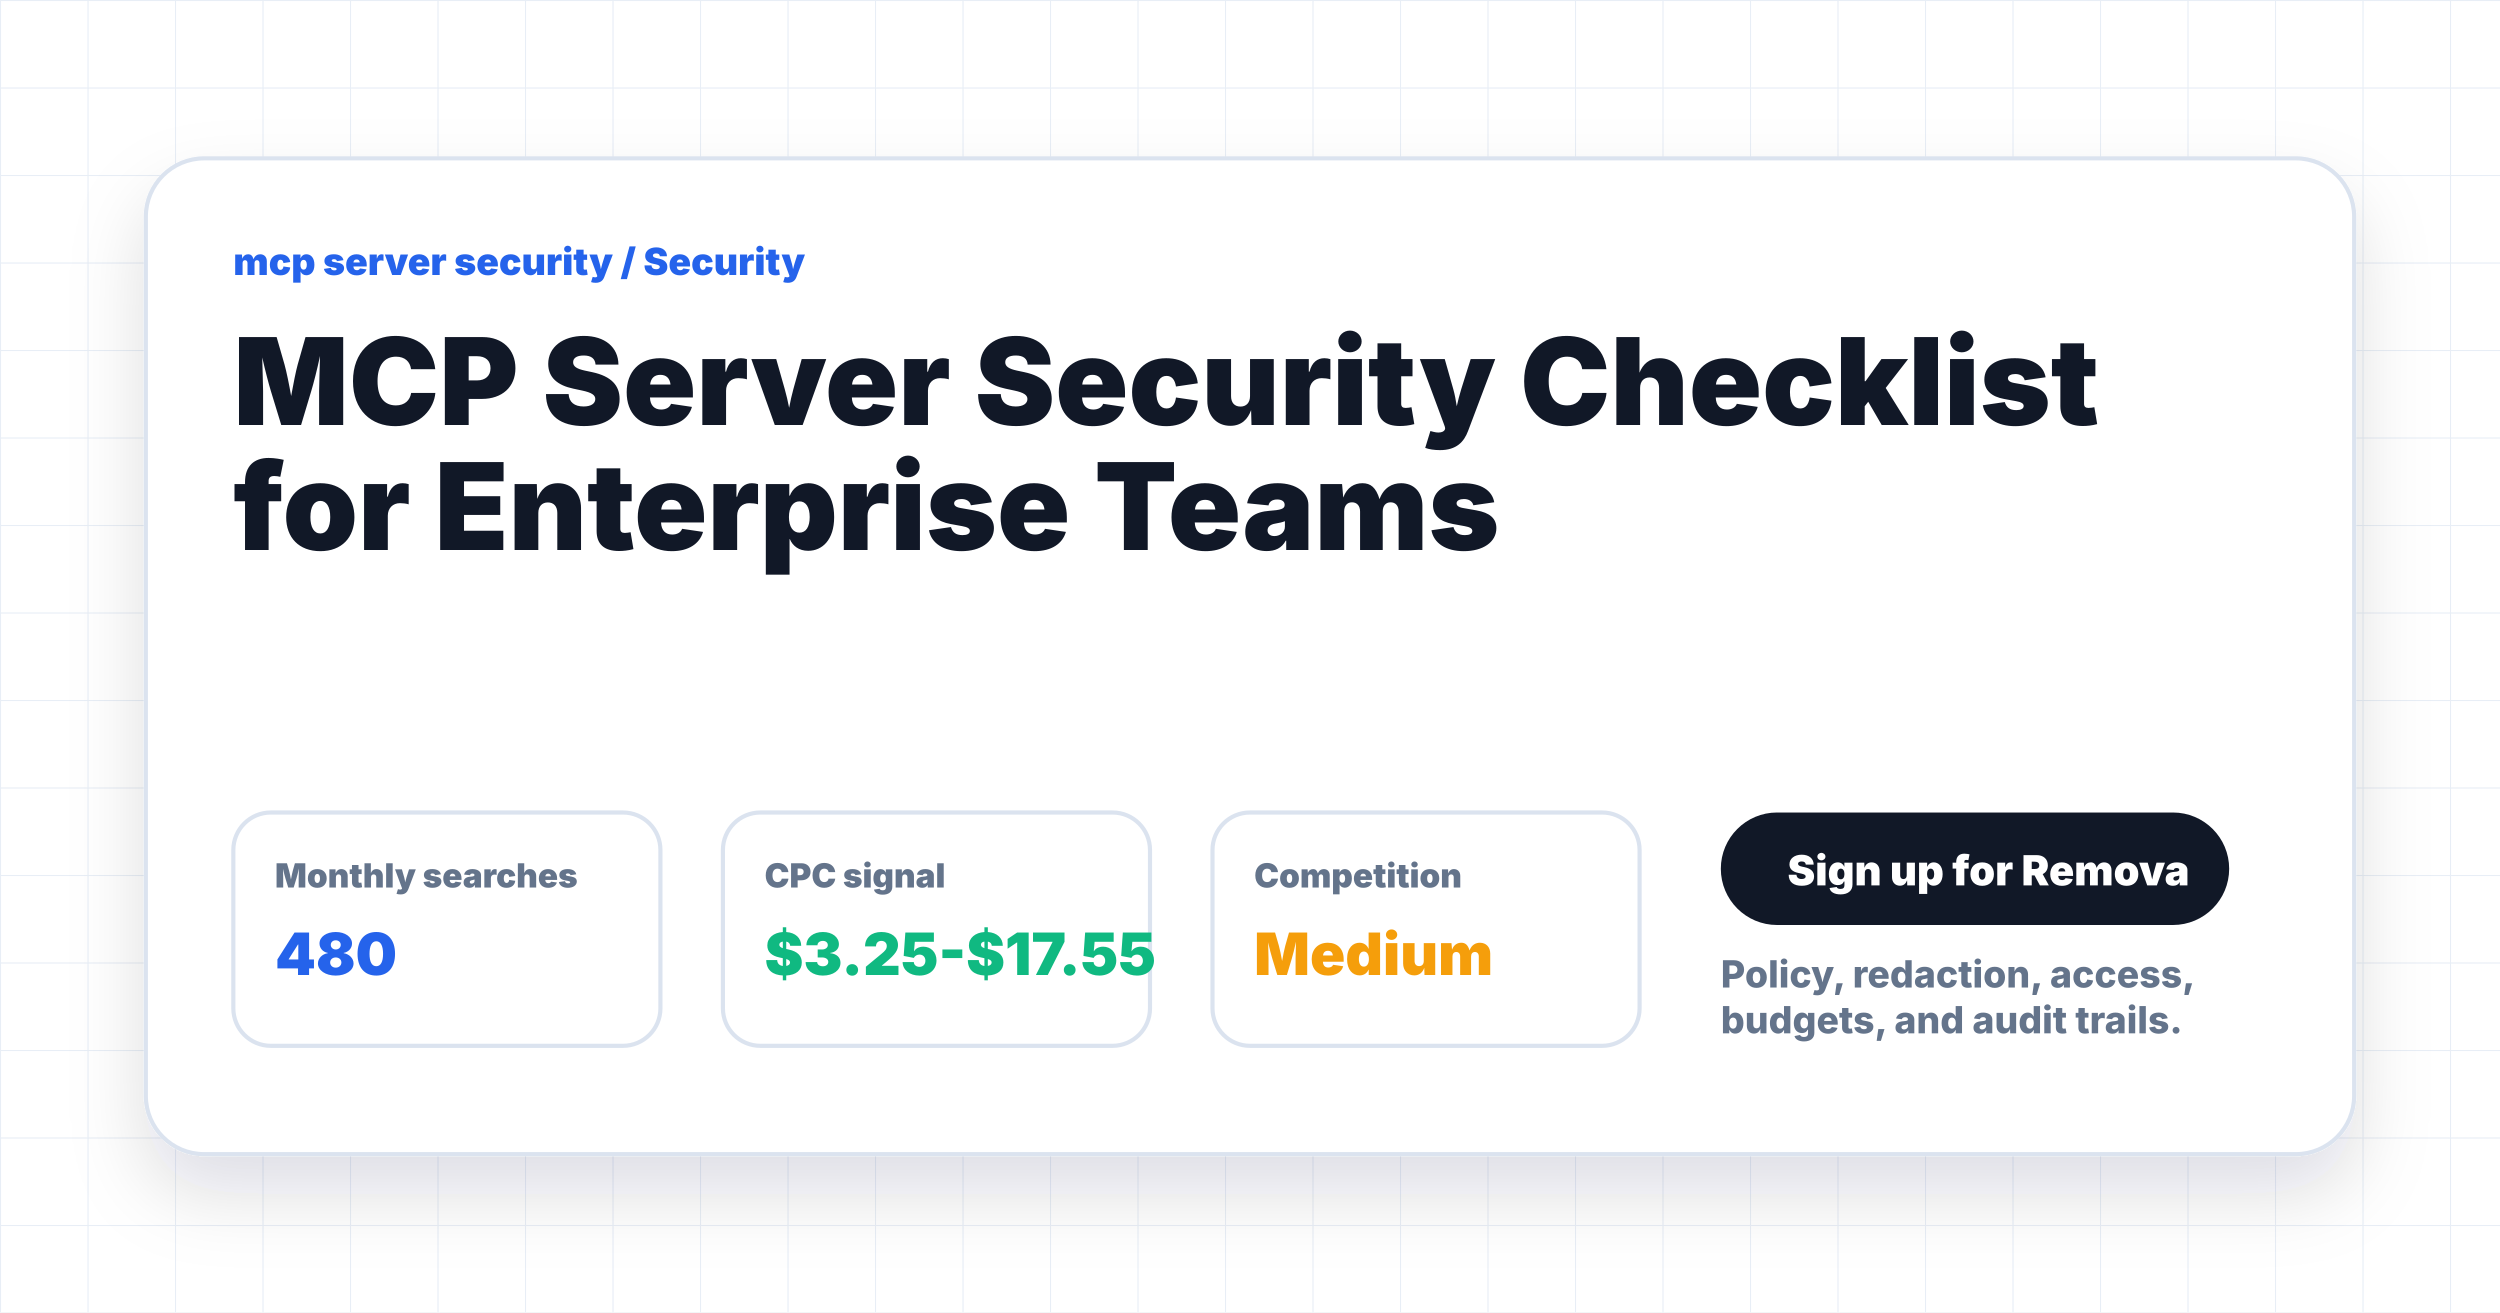
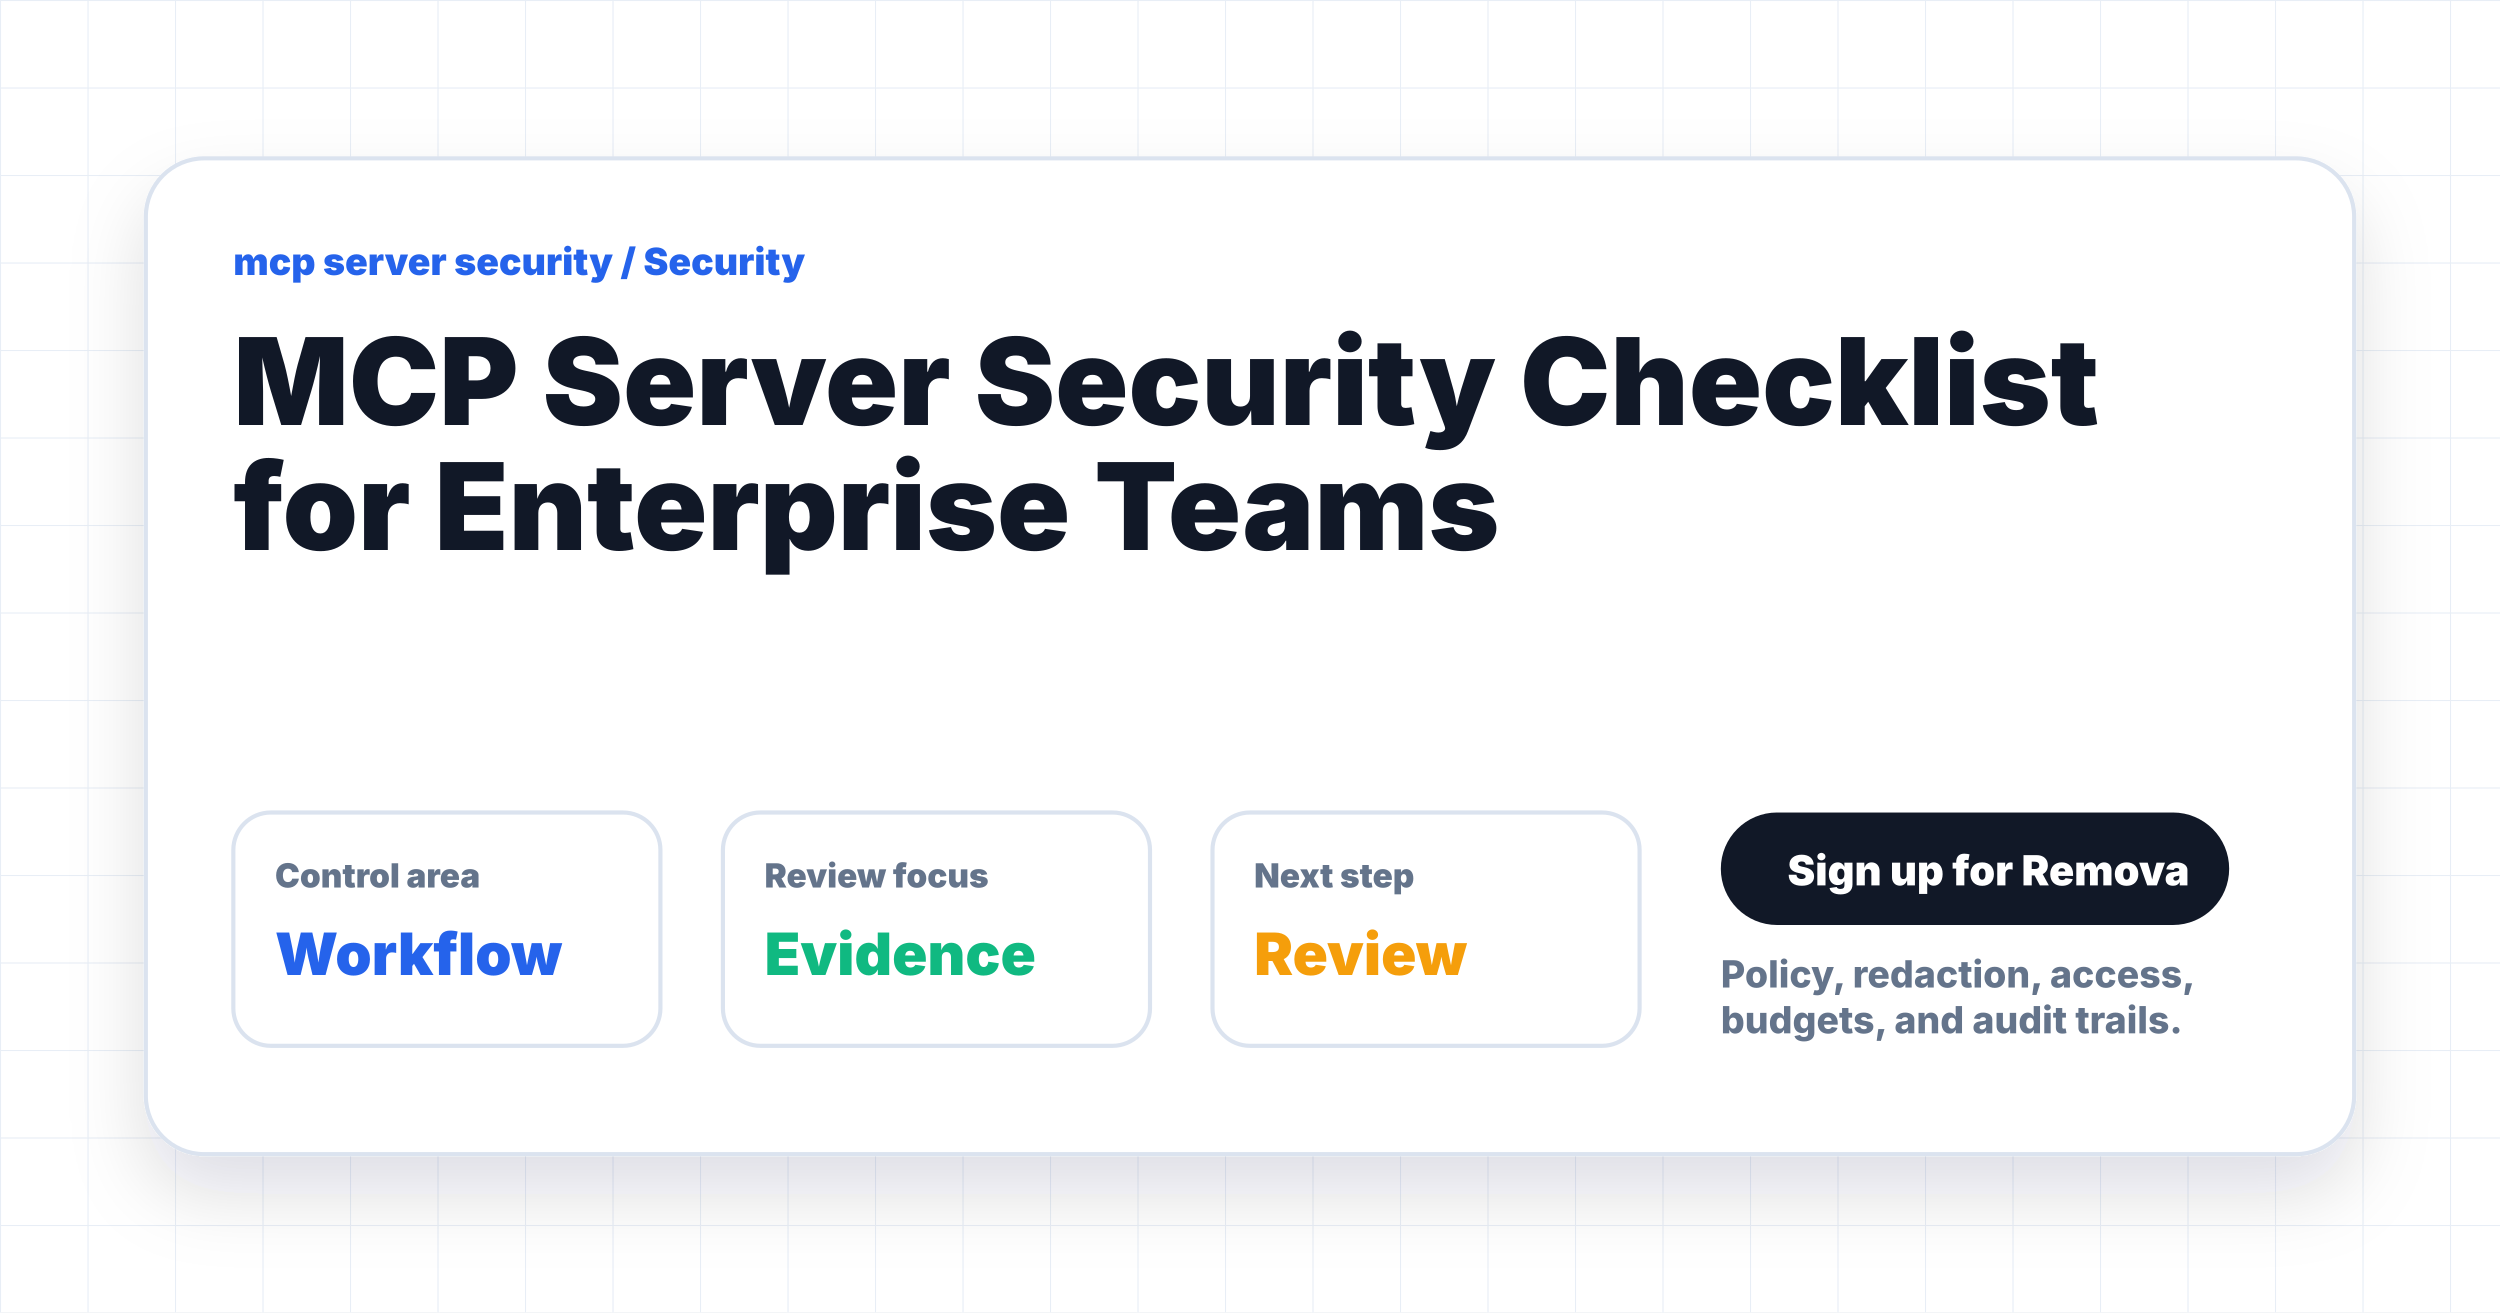
<svg xmlns="http://www.w3.org/2000/svg" width="1200" height="630" viewBox="0 0 1200 630" role="img" aria-label="MCP Server Security Checklist for Enterprise Teams">
  <style>
            .eyebrow { font: 900 18px Inter, Arial, sans-serif; letter-spacing: 0; text-transform: uppercase; fill: #2563eb; }
            .title { font: 950 58px Inter, Arial, sans-serif; letter-spacing: 0; fill: #111827; }
            .subtitle { font: 800 24px Inter, Arial, sans-serif; fill: #334155; }
            .body { font: 700 22px Inter, Arial, sans-serif; fill: #475569; }
            .small { font: 800 18px Inter, Arial, sans-serif; fill: #64748b; }
            .label { font: 900 16px Inter, Arial, sans-serif; fill: #64748b; }
            .metric { font: 950 28px Inter, Arial, sans-serif; }
            .node { font: 950 23px Inter, Arial, sans-serif; fill: #111827; }
            .check { font: 800 18px Inter, Arial, sans-serif; fill: #334155; }
        </style>
  <defs>
    <pattern id="grid" width="42" height="42" patternUnits="userSpaceOnUse">
      <path d="M 42 0 L 0 0 0 42" fill="none" stroke="#e8eef6" stroke-width="1" />
    </pattern>
    <filter id="shadow" x="-20%" y="-20%" width="140%" height="150%">
      <feDropShadow dx="0" dy="18" stdDeviation="18" flood-color="#0f172a" flood-opacity="0.13" />
    </filter>
  </defs>
  <rect width="1200" height="630" fill="#ffffff" />
  <rect width="1200" height="630" fill="url(#grid)" />
  <rect x="70" y="76" width="1060" height="478" rx="28" fill="#ffffff" stroke="#dbe3ef" stroke-width="2" filter="url(#shadow)" />
  <text class="eyebrow" x="112" y="132">mcp server security / Security</text>
  <text class="title" x="112" y="204">
    <tspan x="112" dy="0">MCP Server Security Checklist</tspan>
    <tspan x="112" dy="60">for Enterprise Teams</tspan>
  </text>
  <rect x="112" y="390" width="205" height="112" rx="18" fill="#ffffff" stroke="#dbe3ef" stroke-width="2" />
-   <text class="label" x="132" y="426">Monthly searches</text>
-   <text class="metric" x="132" y="468" fill="#2563eb">480</text>
+   <text class="label" x="132" y="426">Control area</text>
+   <text class="metric" x="132" y="468" fill="#2563eb">Workflow</text>
  <rect x="347" y="390" width="205" height="112" rx="18" fill="#ffffff" stroke="#dbe3ef" stroke-width="2" />
-   <text class="label" x="367" y="426">CPC signal</text>
-   <text class="metric" x="367" y="468" fill="#10b981">$3.25-$17.55</text>
+   <text class="label" x="367" y="426">Review focus</text>
+   <text class="metric" x="367" y="468" fill="#10b981">Evidence</text>
  <rect x="582" y="390" width="205" height="112" rx="18" fill="#ffffff" stroke="#dbe3ef" stroke-width="2" />
-   <text class="label" x="602" y="426">Competition</text>
-   <text class="metric" x="602" y="468" fill="#f59e0b">Medium</text>
+   <text class="label" x="602" y="426">Next step</text>
+   <text class="metric" x="602" y="468" fill="#f59e0b">Review</text>
  <rect x="826" y="390" width="244" height="54" rx="27" fill="#111827" />
  <text x="858" y="425" style="font: 950 20px Inter, Arial, sans-serif; fill: #ffffff;">Sign up for Remova</text>
  <text class="small" x="826" y="474">
    <tspan x="826" dy="0">Policy, redaction, access,</tspan>
    <tspan x="826" dy="22">budgets, and audit trails.</tspan>
  </text>
</svg>
